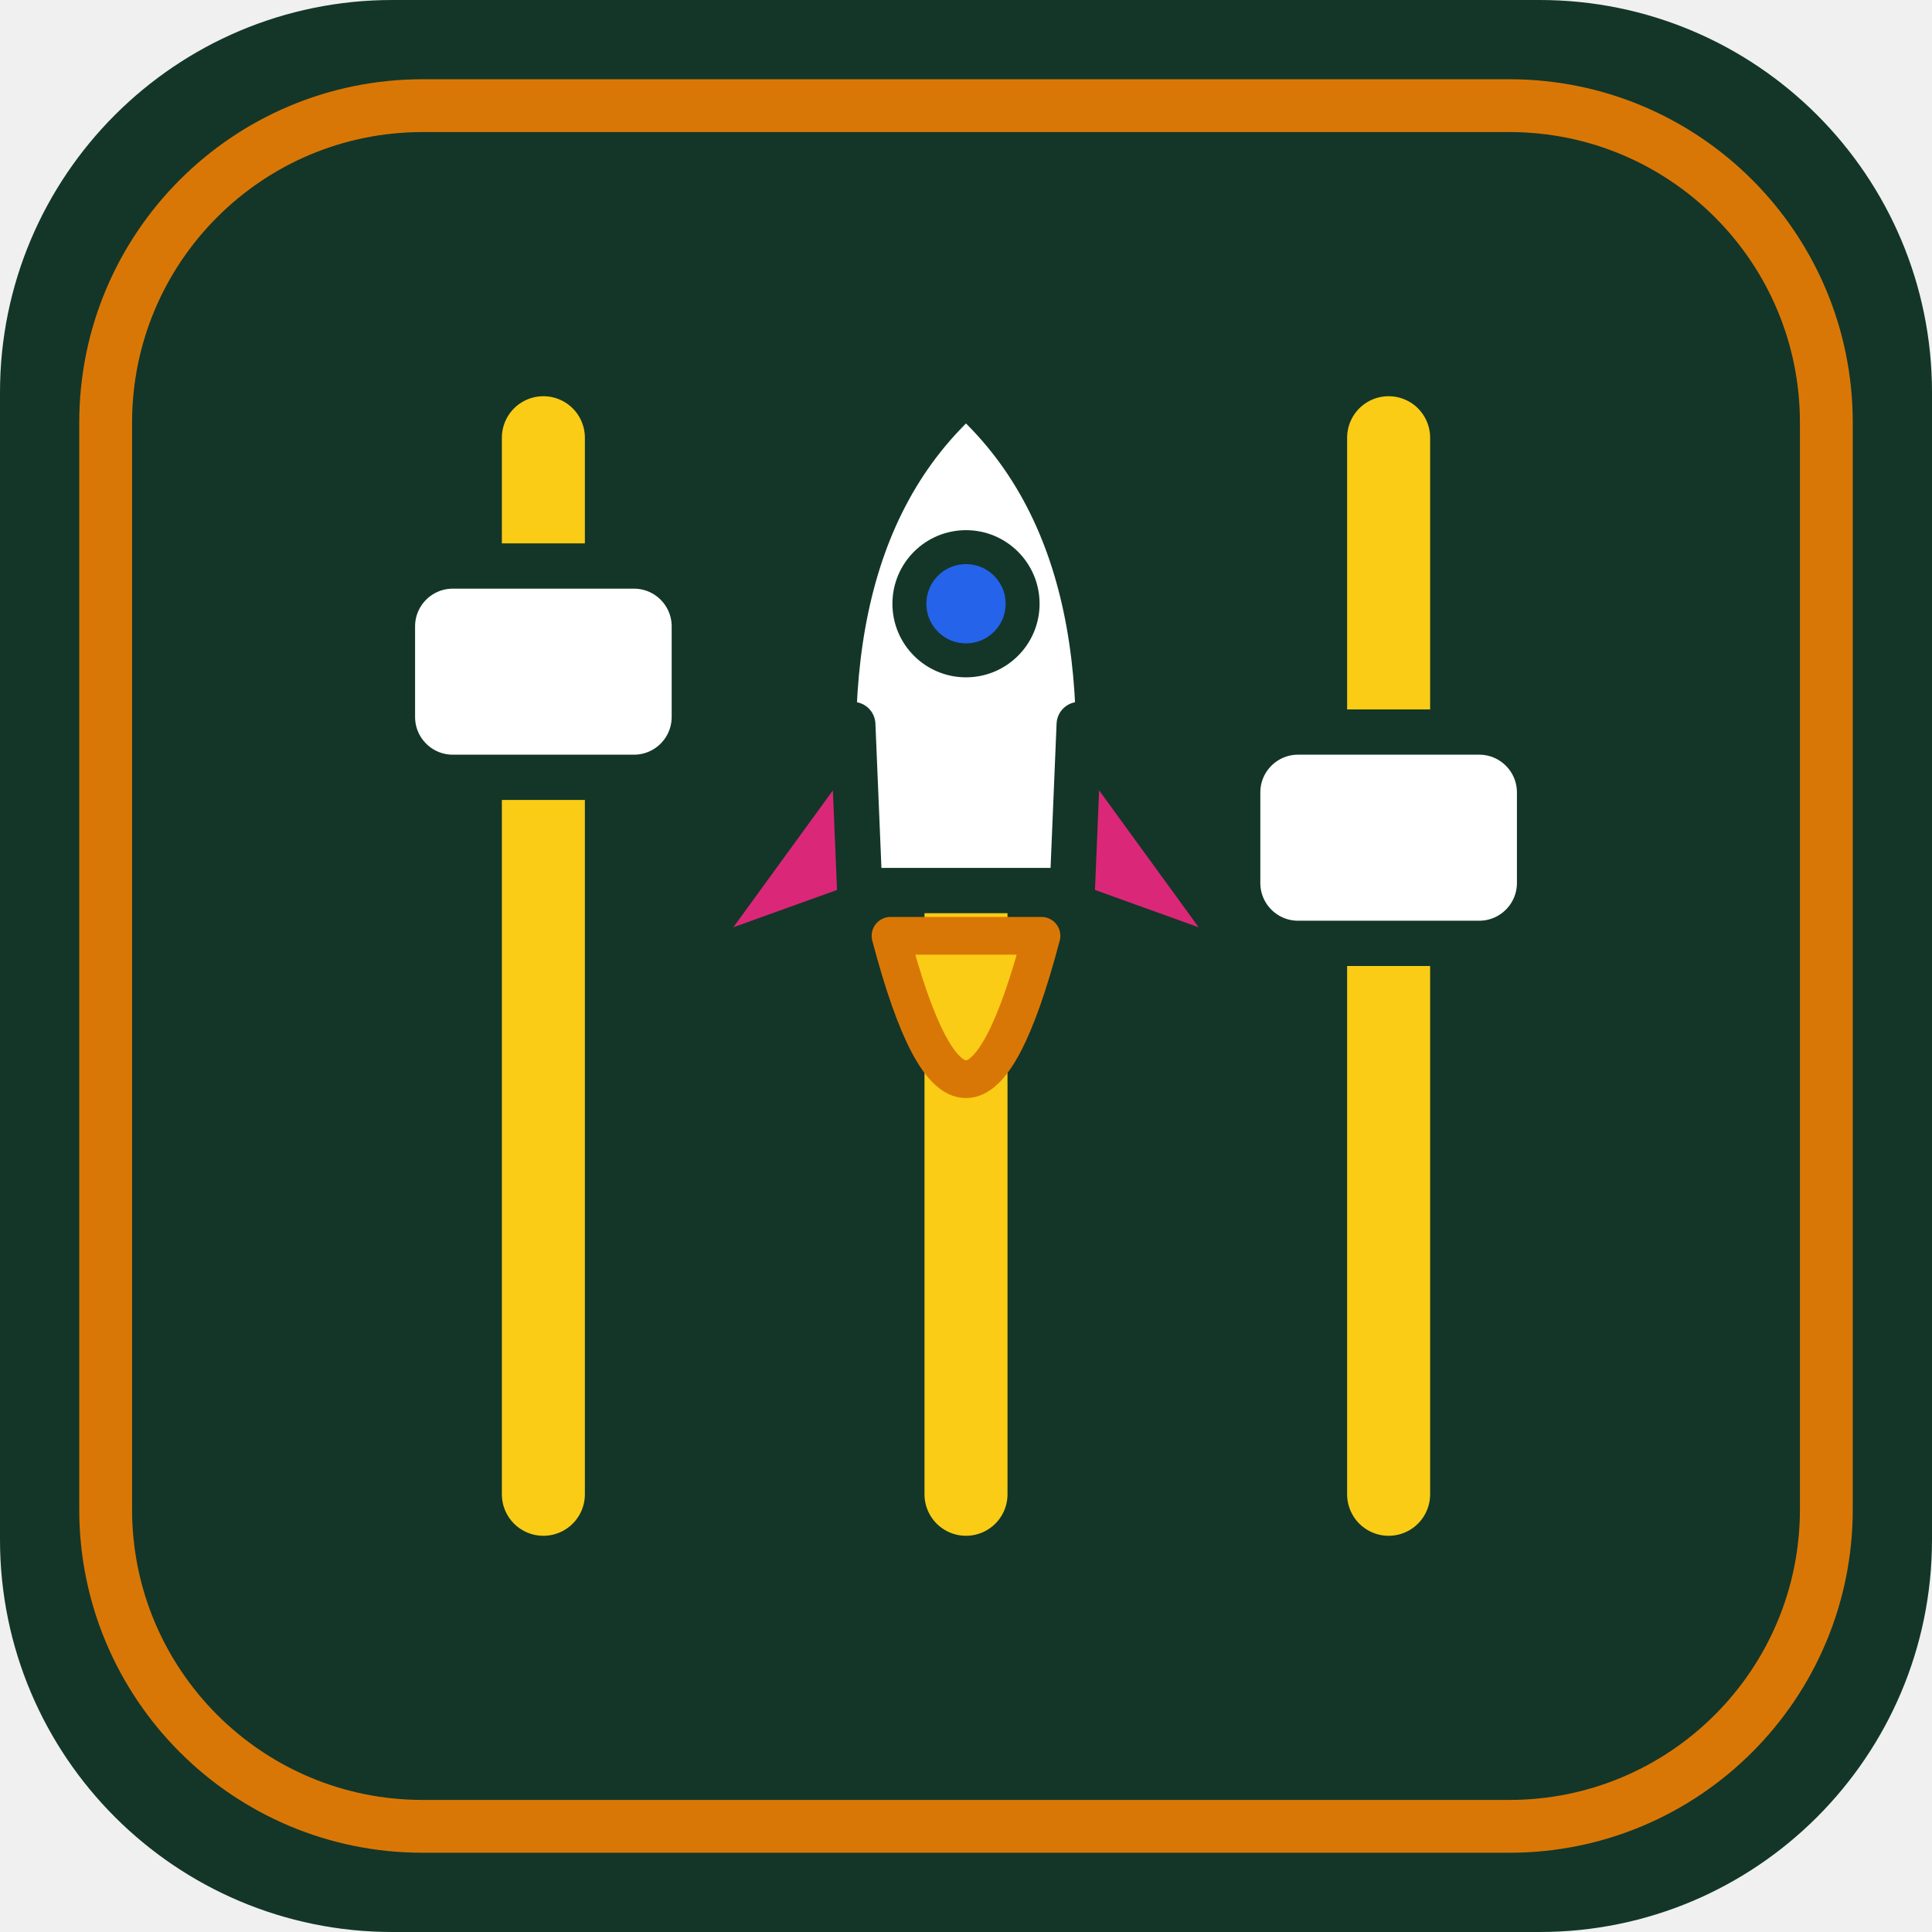
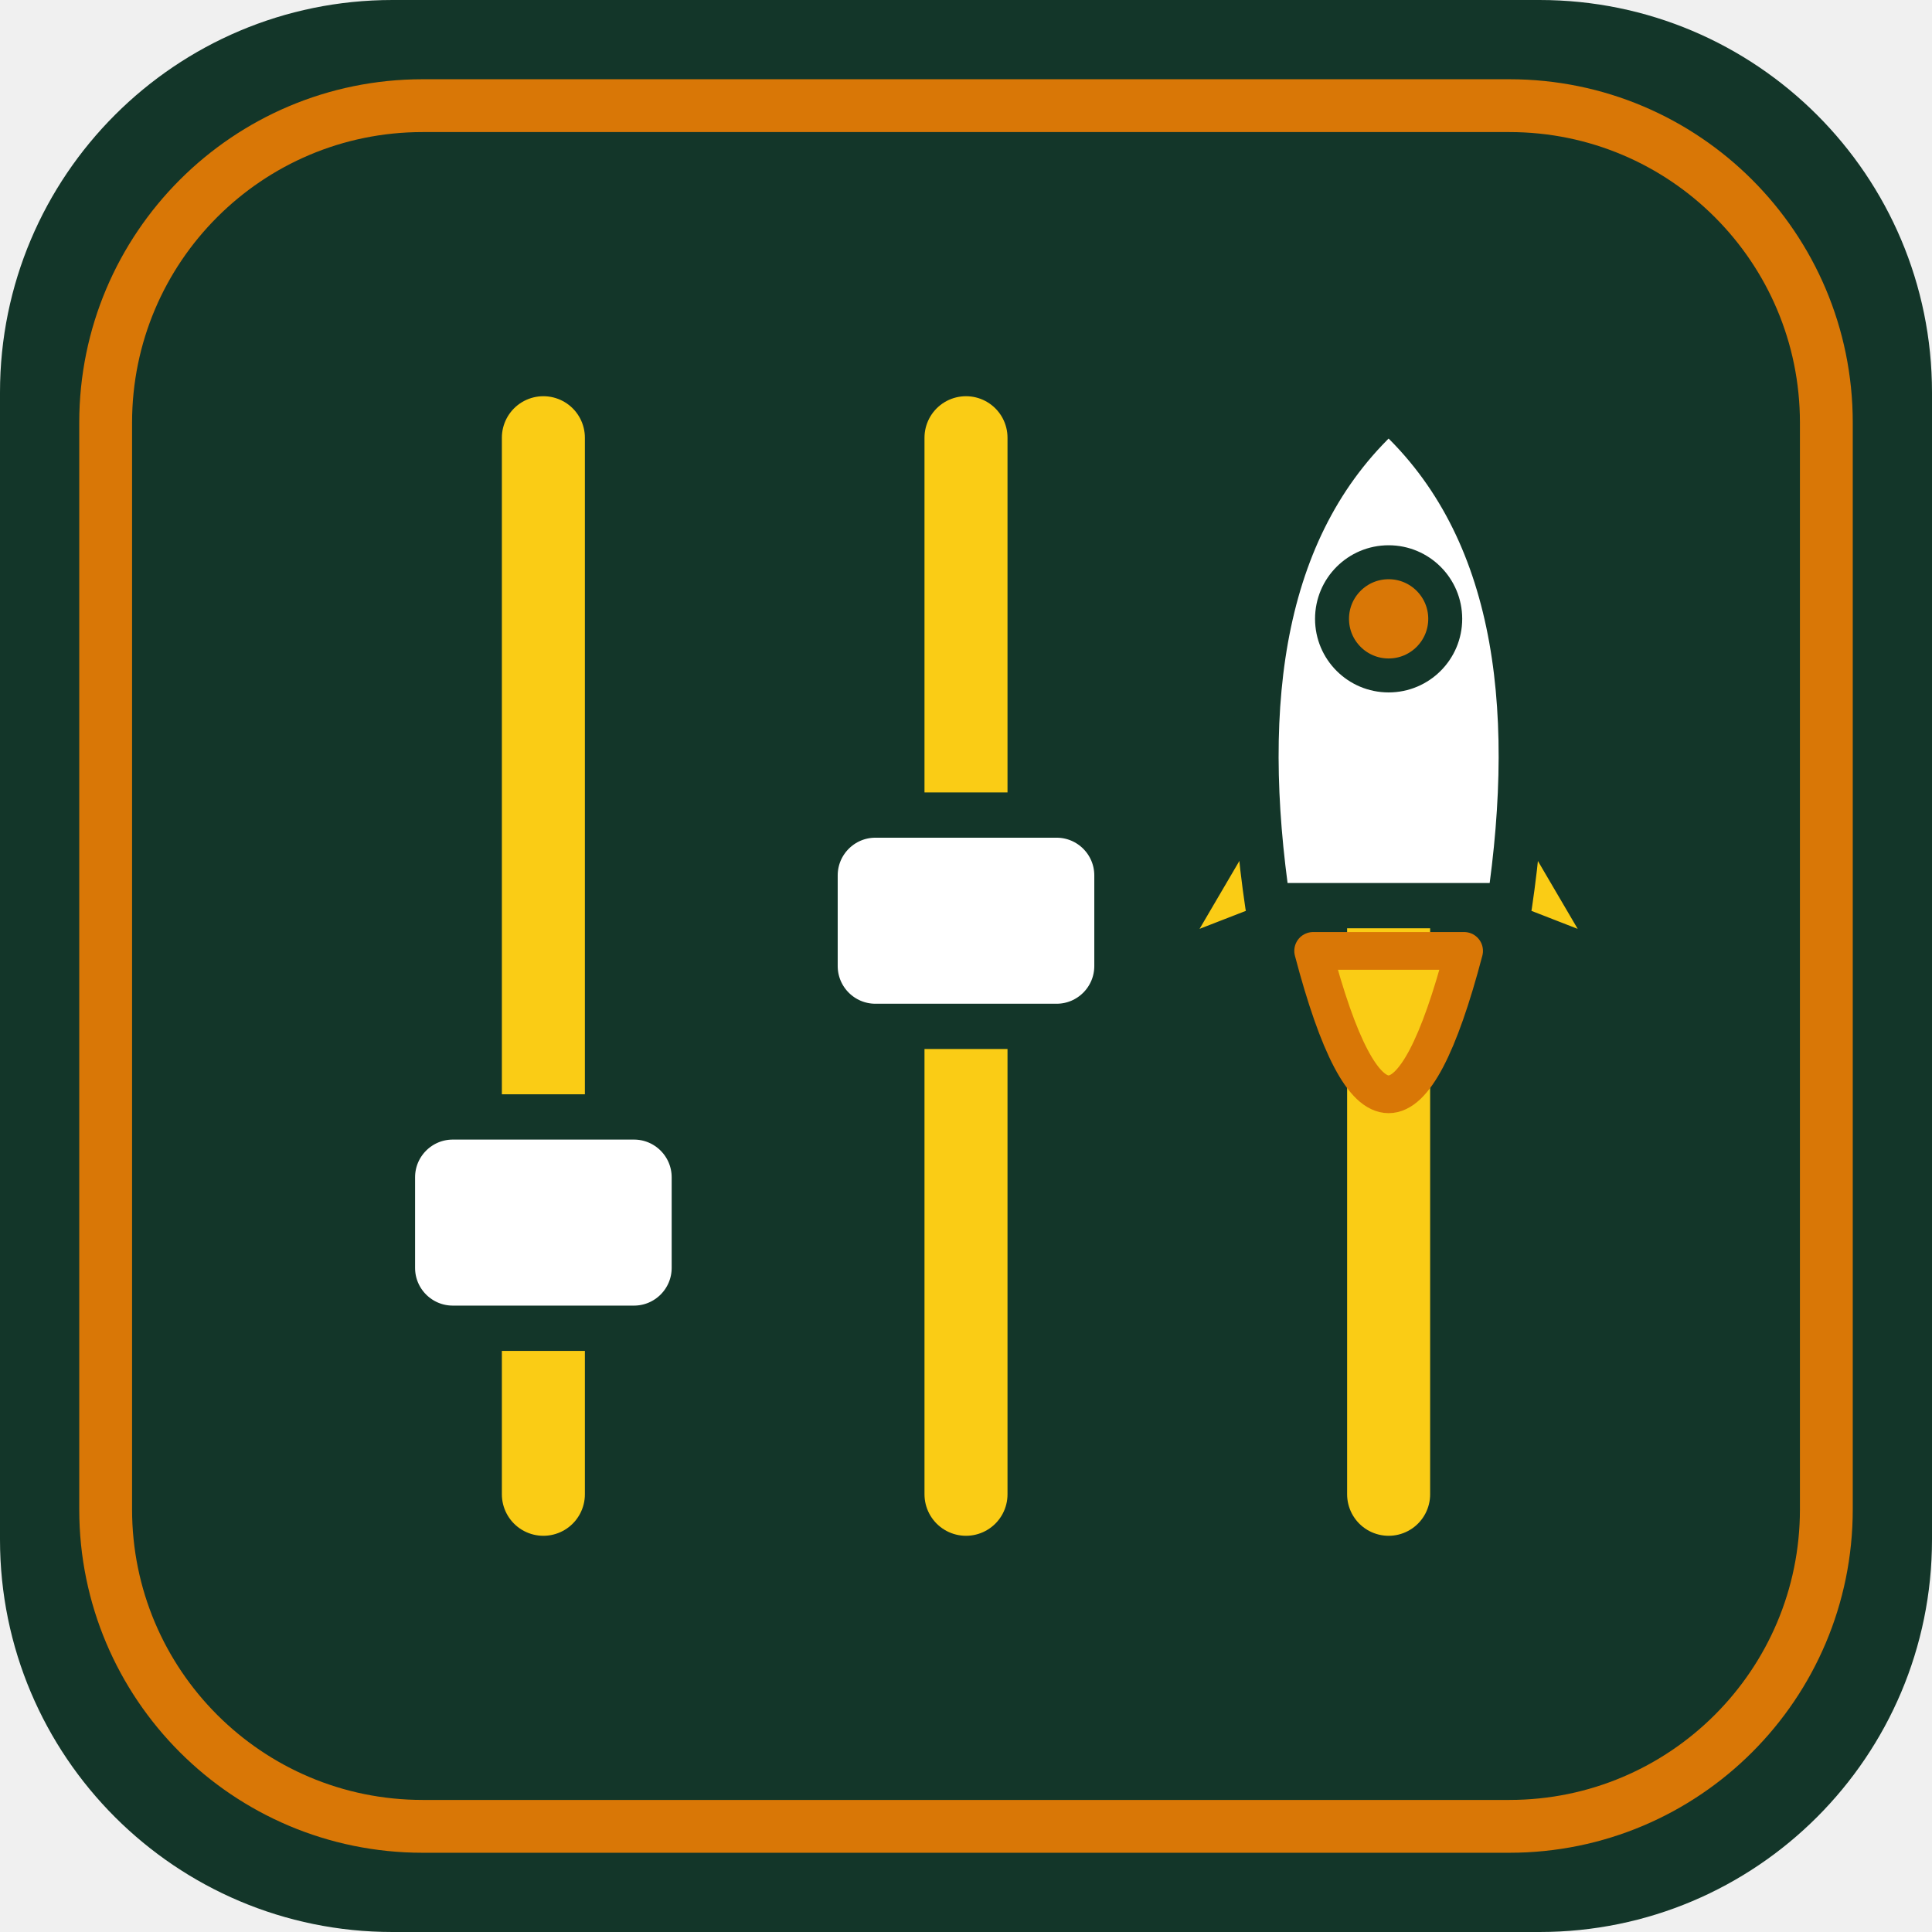
<svg xmlns="http://www.w3.org/2000/svg" viewBox="0 0 512 512">
  <rect width="512" height="512" rx="104" fill="#133629" />
  <rect x="28" y="28" width="456" height="456" rx="84" fill="none" stroke="#D97706" stroke-width="14" />
  <g stroke="#FACC15" stroke-width="22" stroke-linecap="round">
    <line x1="144" y1="116" x2="144" y2="396" />
    <line x1="256" y1="116" x2="256" y2="396" />
    <line x1="368" y1="116" x2="368" y2="396" />
  </g>
  <g fill="#FFFFFF" stroke="#133629" stroke-width="12">
-     <rect x="104" y="150" width="80" height="56" rx="16" />
-     <rect x="328" y="194" width="80" height="56" rx="16" />
+     <rect x="104" y="296" width="80" height="56" rx="16" />
+     <rect x="216" y="216" width="80" height="56" rx="16" />
  </g>
-   <g transform="translate(256 196)">
+   <g transform="translate(368 200)">
+     <path d="M-30 0 L-64 58 L-28 44 Z M30 0 L64 58 L28 44 Z" fill="#FACC15" stroke="#133629" stroke-width="12" stroke-linejoin="round" />
    <path d="M0 -92 C 34 -62 40 -14 32 40 L -32 40 C -40 -14 -34 -62 0 -92 Z" fill="#FFFFFF" stroke="#133629" stroke-width="12" stroke-linejoin="round" />
-     <path d="M-30 -4 L-78 62 L-28 44 Z M30 -4 L78 62 L28 44 Z" fill="#DB2777" stroke="#133629" stroke-width="12" stroke-linejoin="round" />
-     <circle cx="0" cy="-36" r="15" fill="#2563EB" stroke="#133629" stroke-width="9" />
+     <circle cx="0" cy="-36" r="15" fill="#D97706" stroke="#133629" stroke-width="9" />
    <path d="M-20 52 Q0 128 20 52 Z" fill="#FACC15" stroke="#D97706" stroke-width="10" stroke-linejoin="round" />
  </g>
</svg>
